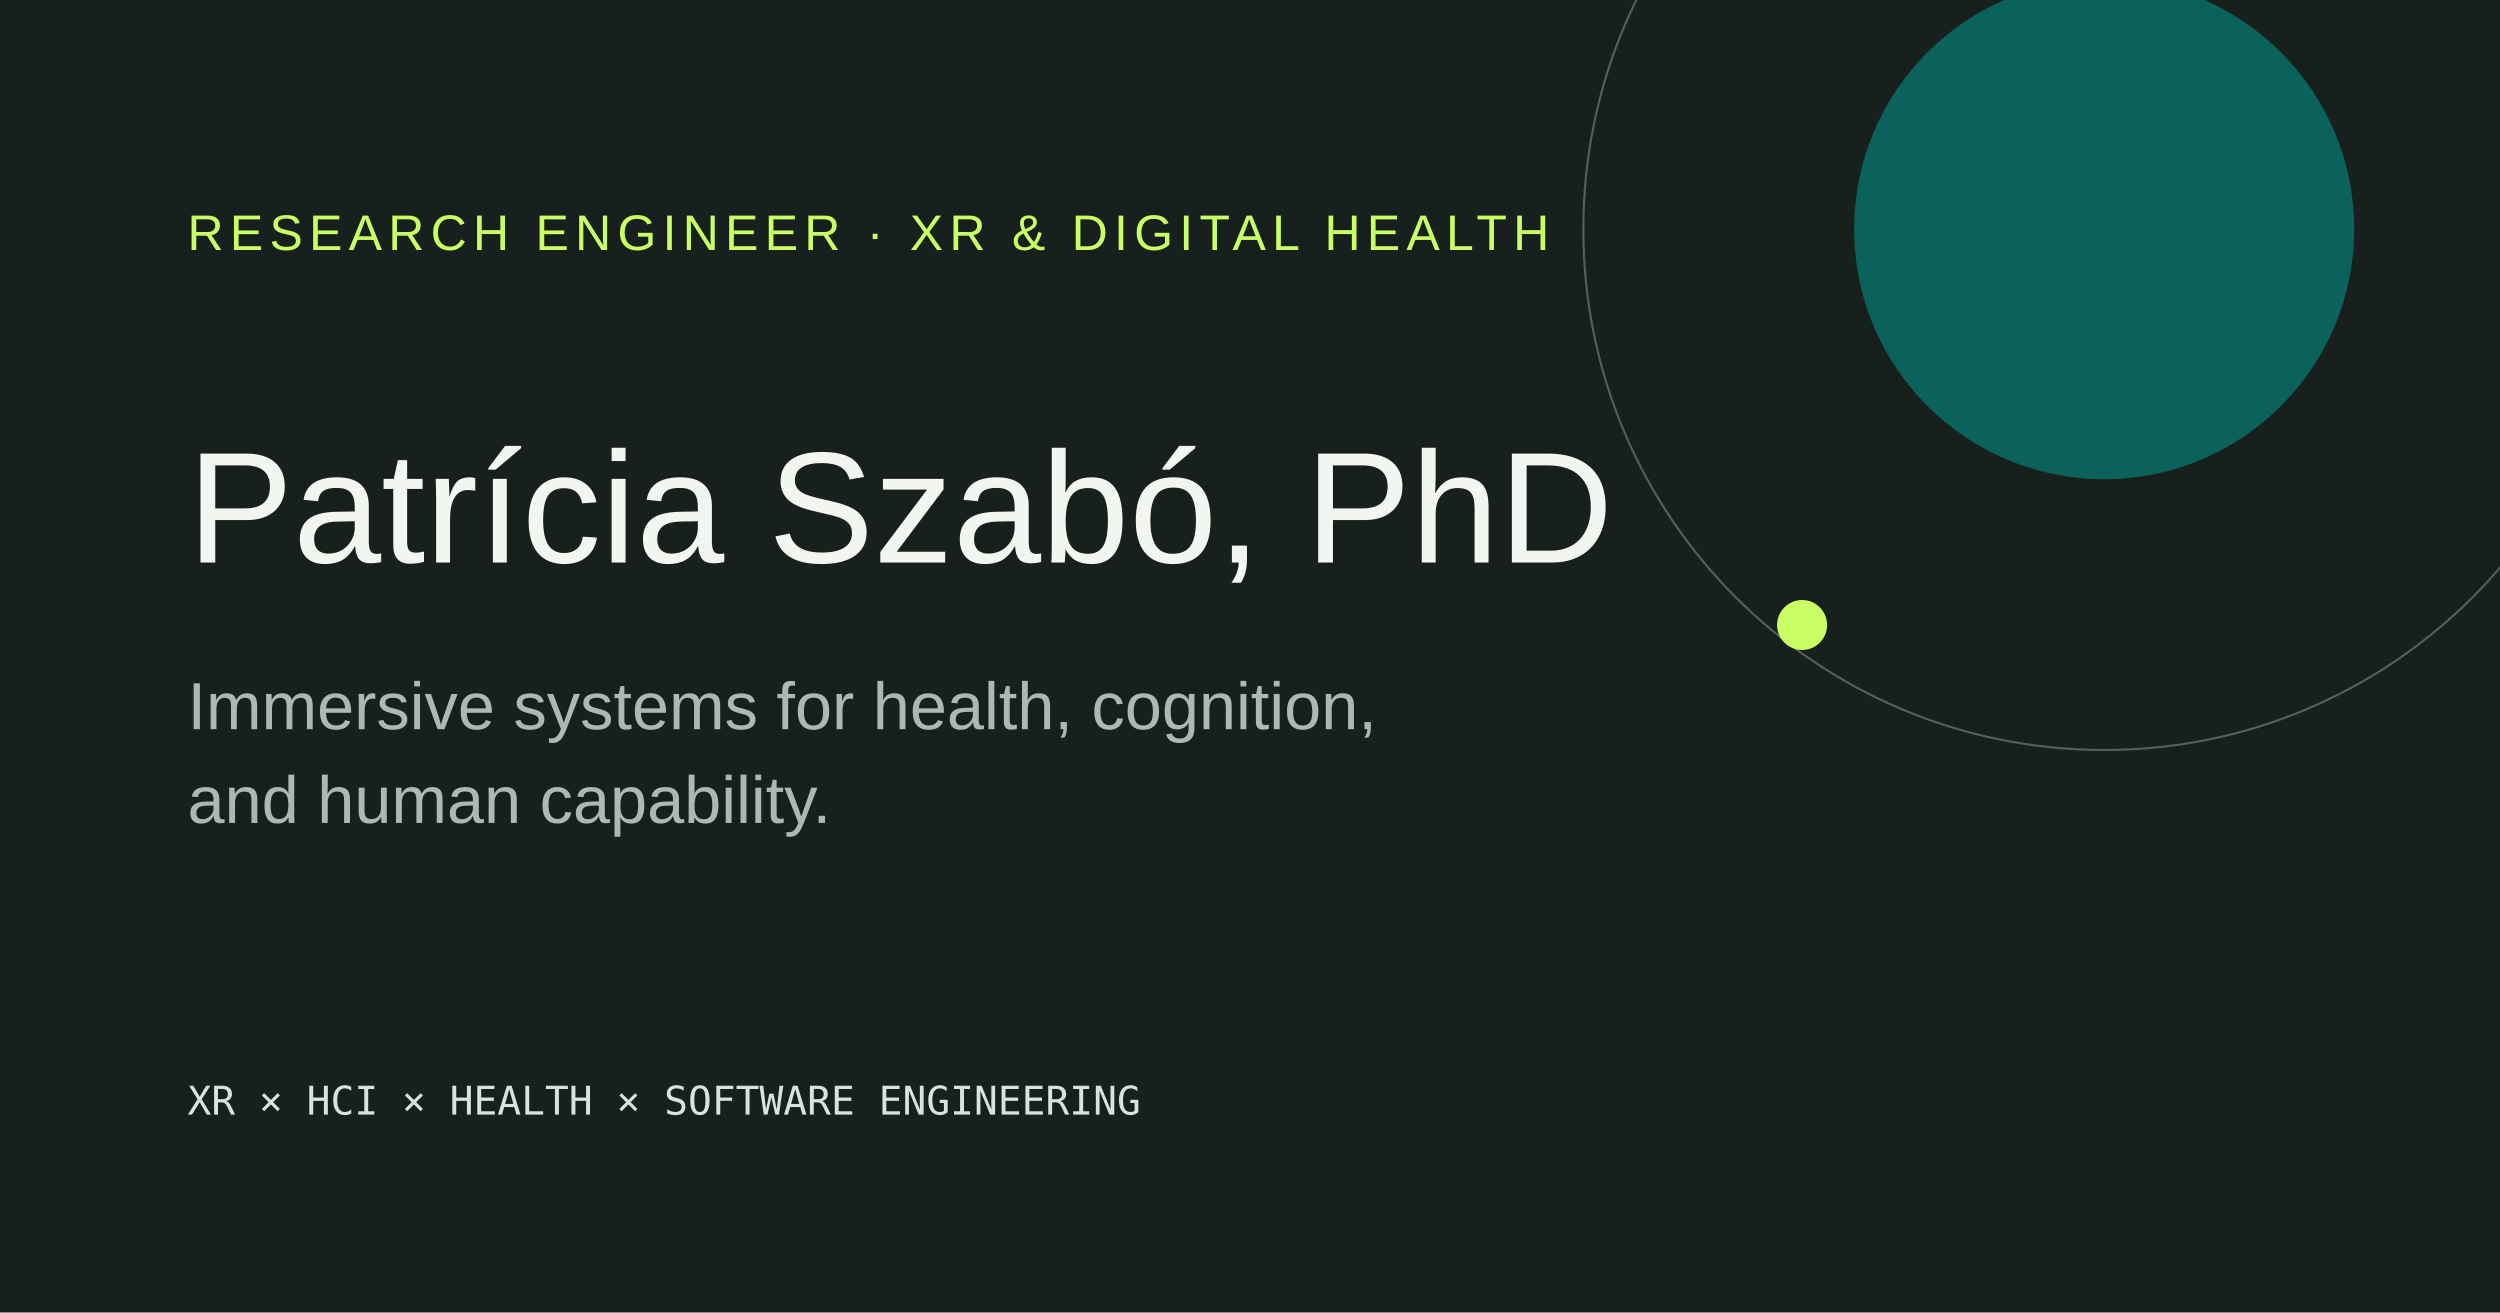
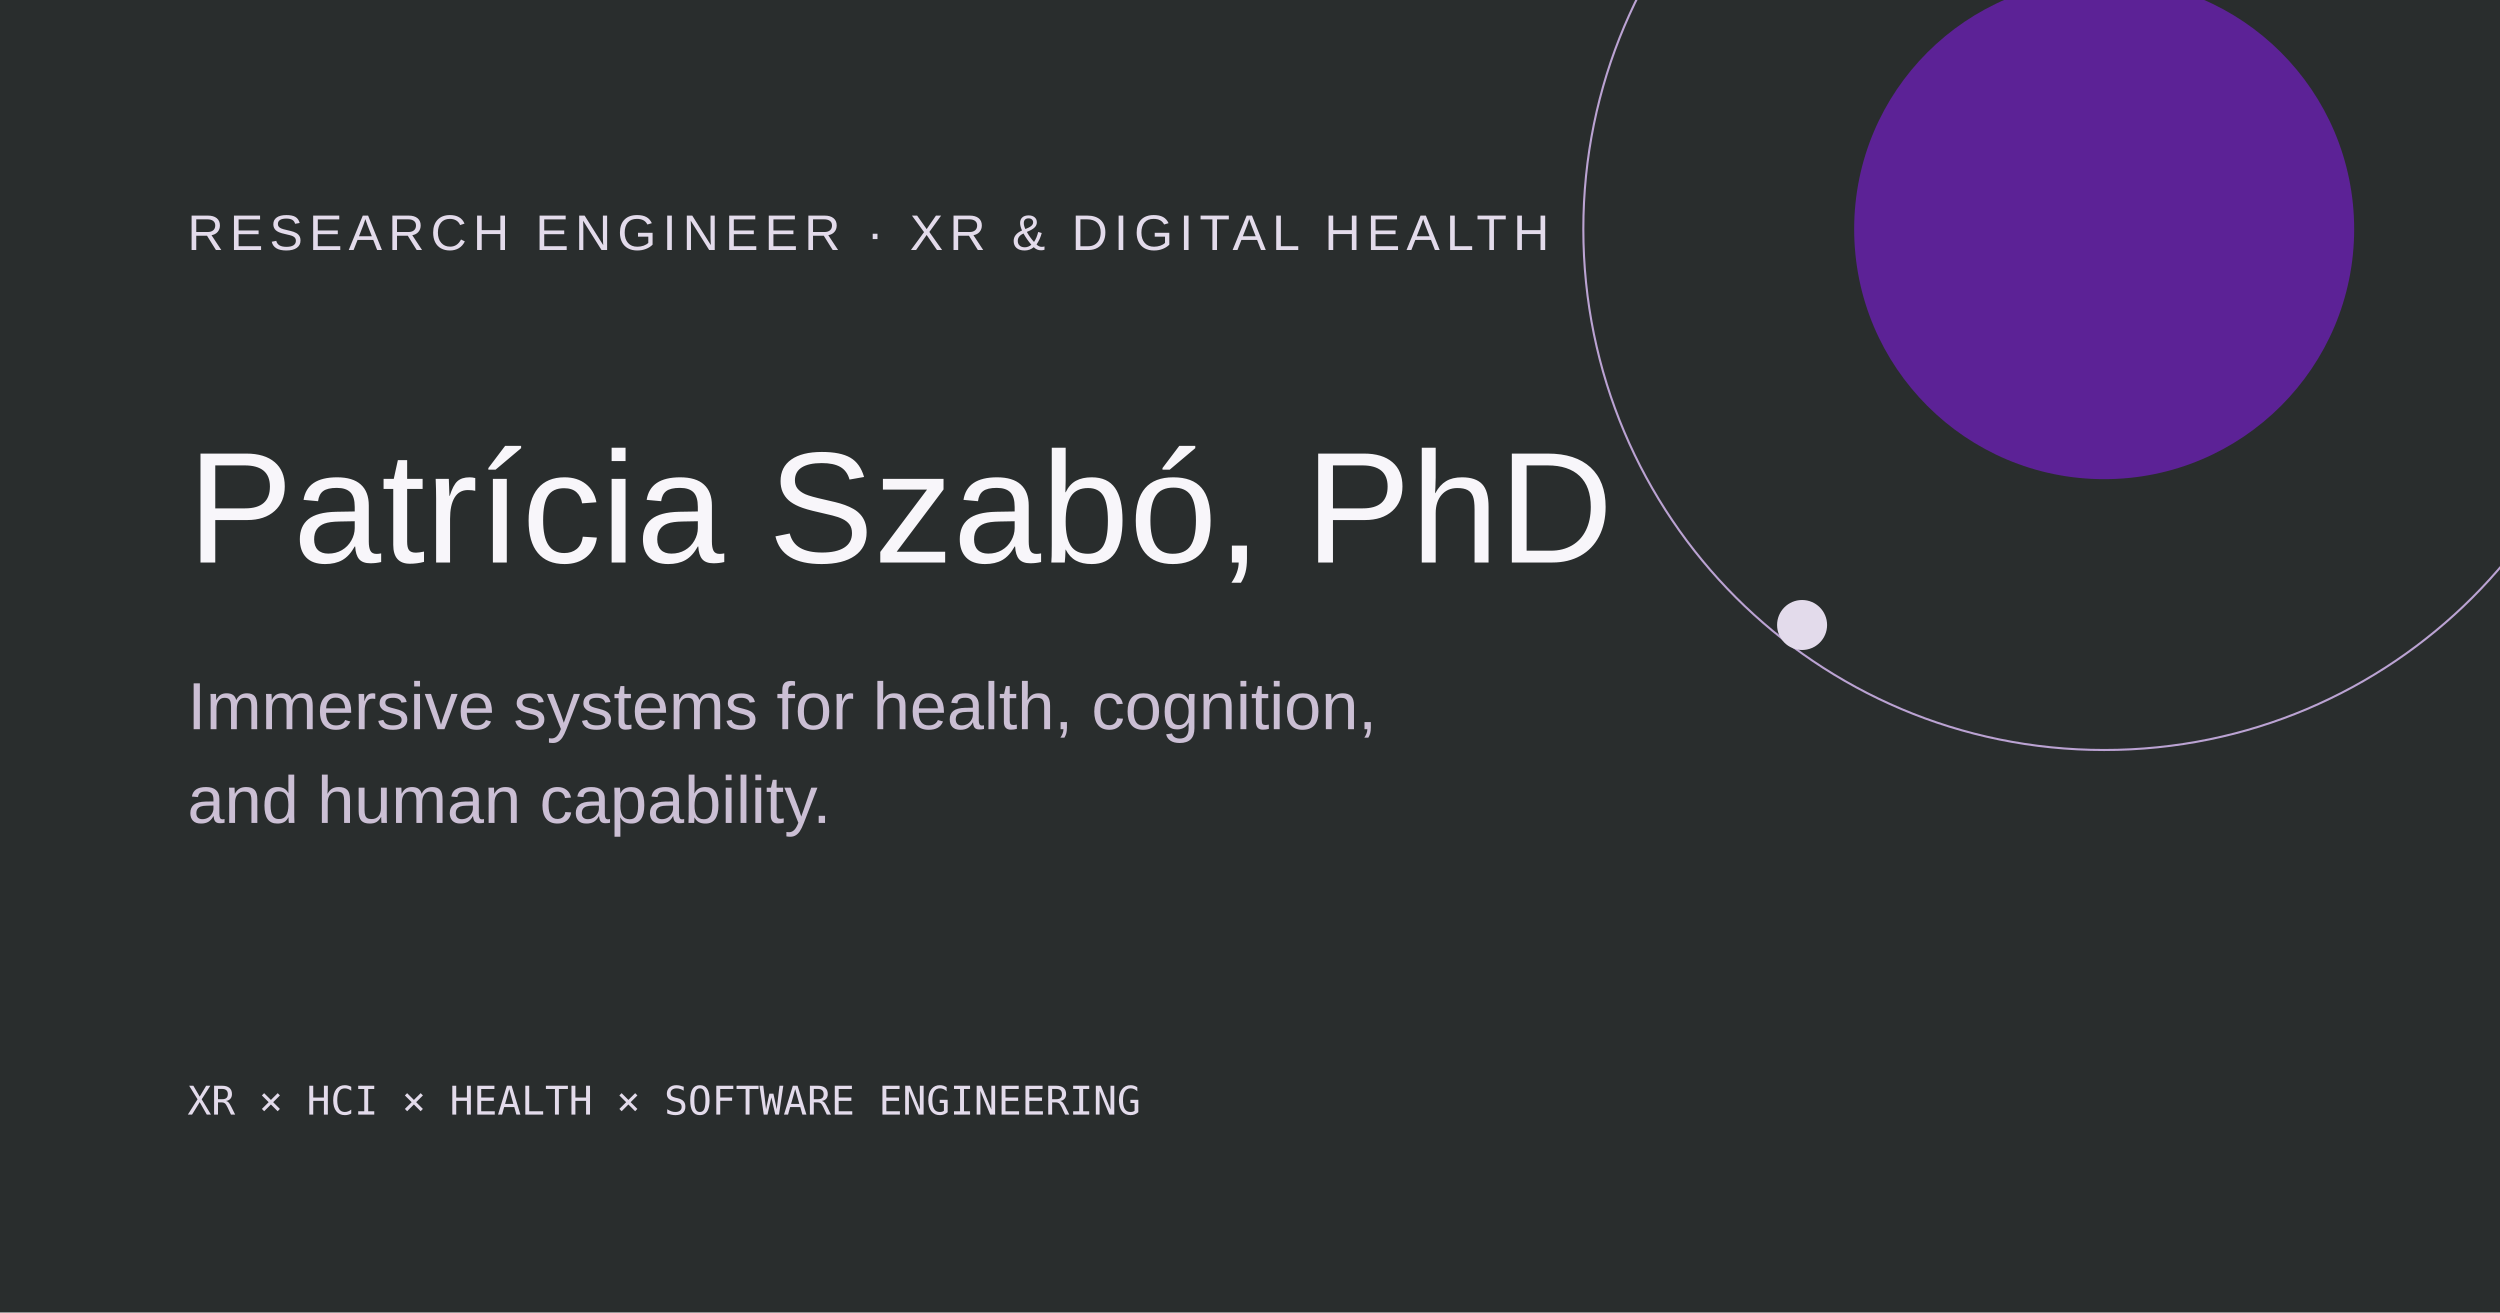
<svg xmlns="http://www.w3.org/2000/svg" width="1200" height="630" viewBox="0 0 1200 630">
-   <rect width="1200" height="630" fill="#17201d" />
-   <circle cx="1010" cy="110" r="250" fill="none" stroke="#53615b" />
-   <circle cx="1010" cy="110" r="120" fill="#0b625b" />
-   <circle cx="865" cy="300" r="12" fill="#c9ff64" />
-   <text x="90" y="120" font-family="Arial,sans-serif" font-size="24" letter-spacing="3" fill="#c9ff64">RESEARCH ENGINEER · XR &amp; DIGITAL HEALTH</text>
-   <text x="90" y="270" font-family="Arial,sans-serif" font-size="76" font-weight="500" fill="#f3f5f1">Patrícia Szabó, PhD</text>
-   <text x="90" y="350" font-family="Arial,sans-serif" font-size="32" fill="#aeb8b3">Immersive systems for health, cognition,</text>
-   <text x="90" y="395" font-family="Arial,sans-serif" font-size="32" fill="#aeb8b3">and human capability.</text>
-   <text x="90" y="535" font-family="monospace" font-size="19" fill="#d9e2dc">XR × HCI × HEALTH × SOFTWARE ENGINEERING</text>
+   <rect width="1200" height="630" fill="#292d2d" />
+   <circle cx="1010" cy="110" r="250" fill="none" stroke="#bba3d3" />
+   <circle cx="1010" cy="110" r="120" fill="#5c2296" />
+   <circle cx="865" cy="300" r="12" fill="#e3dbeb" />
+   <text x="90" y="120" font-family="Arial,sans-serif" font-size="24" letter-spacing="3" fill="#e3dbeb">RESEARCH ENGINEER · XR &amp; DIGITAL HEALTH</text>
+   <text x="90" y="270" font-family="Arial,sans-serif" font-size="76" font-weight="500" fill="#f8f6fa">Patrícia Szabó, PhD</text>
+   <text x="90" y="350" font-family="Arial,sans-serif" font-size="32" fill="#cbbfd4">Immersive systems for health, cognition,</text>
+   <text x="90" y="395" font-family="Arial,sans-serif" font-size="32" fill="#cbbfd4">and human capability.</text>
+   <text x="90" y="535" font-family="monospace" font-size="19" fill="#e3dbeb">XR × HCI × HEALTH × SOFTWARE ENGINEERING</text>
</svg>
